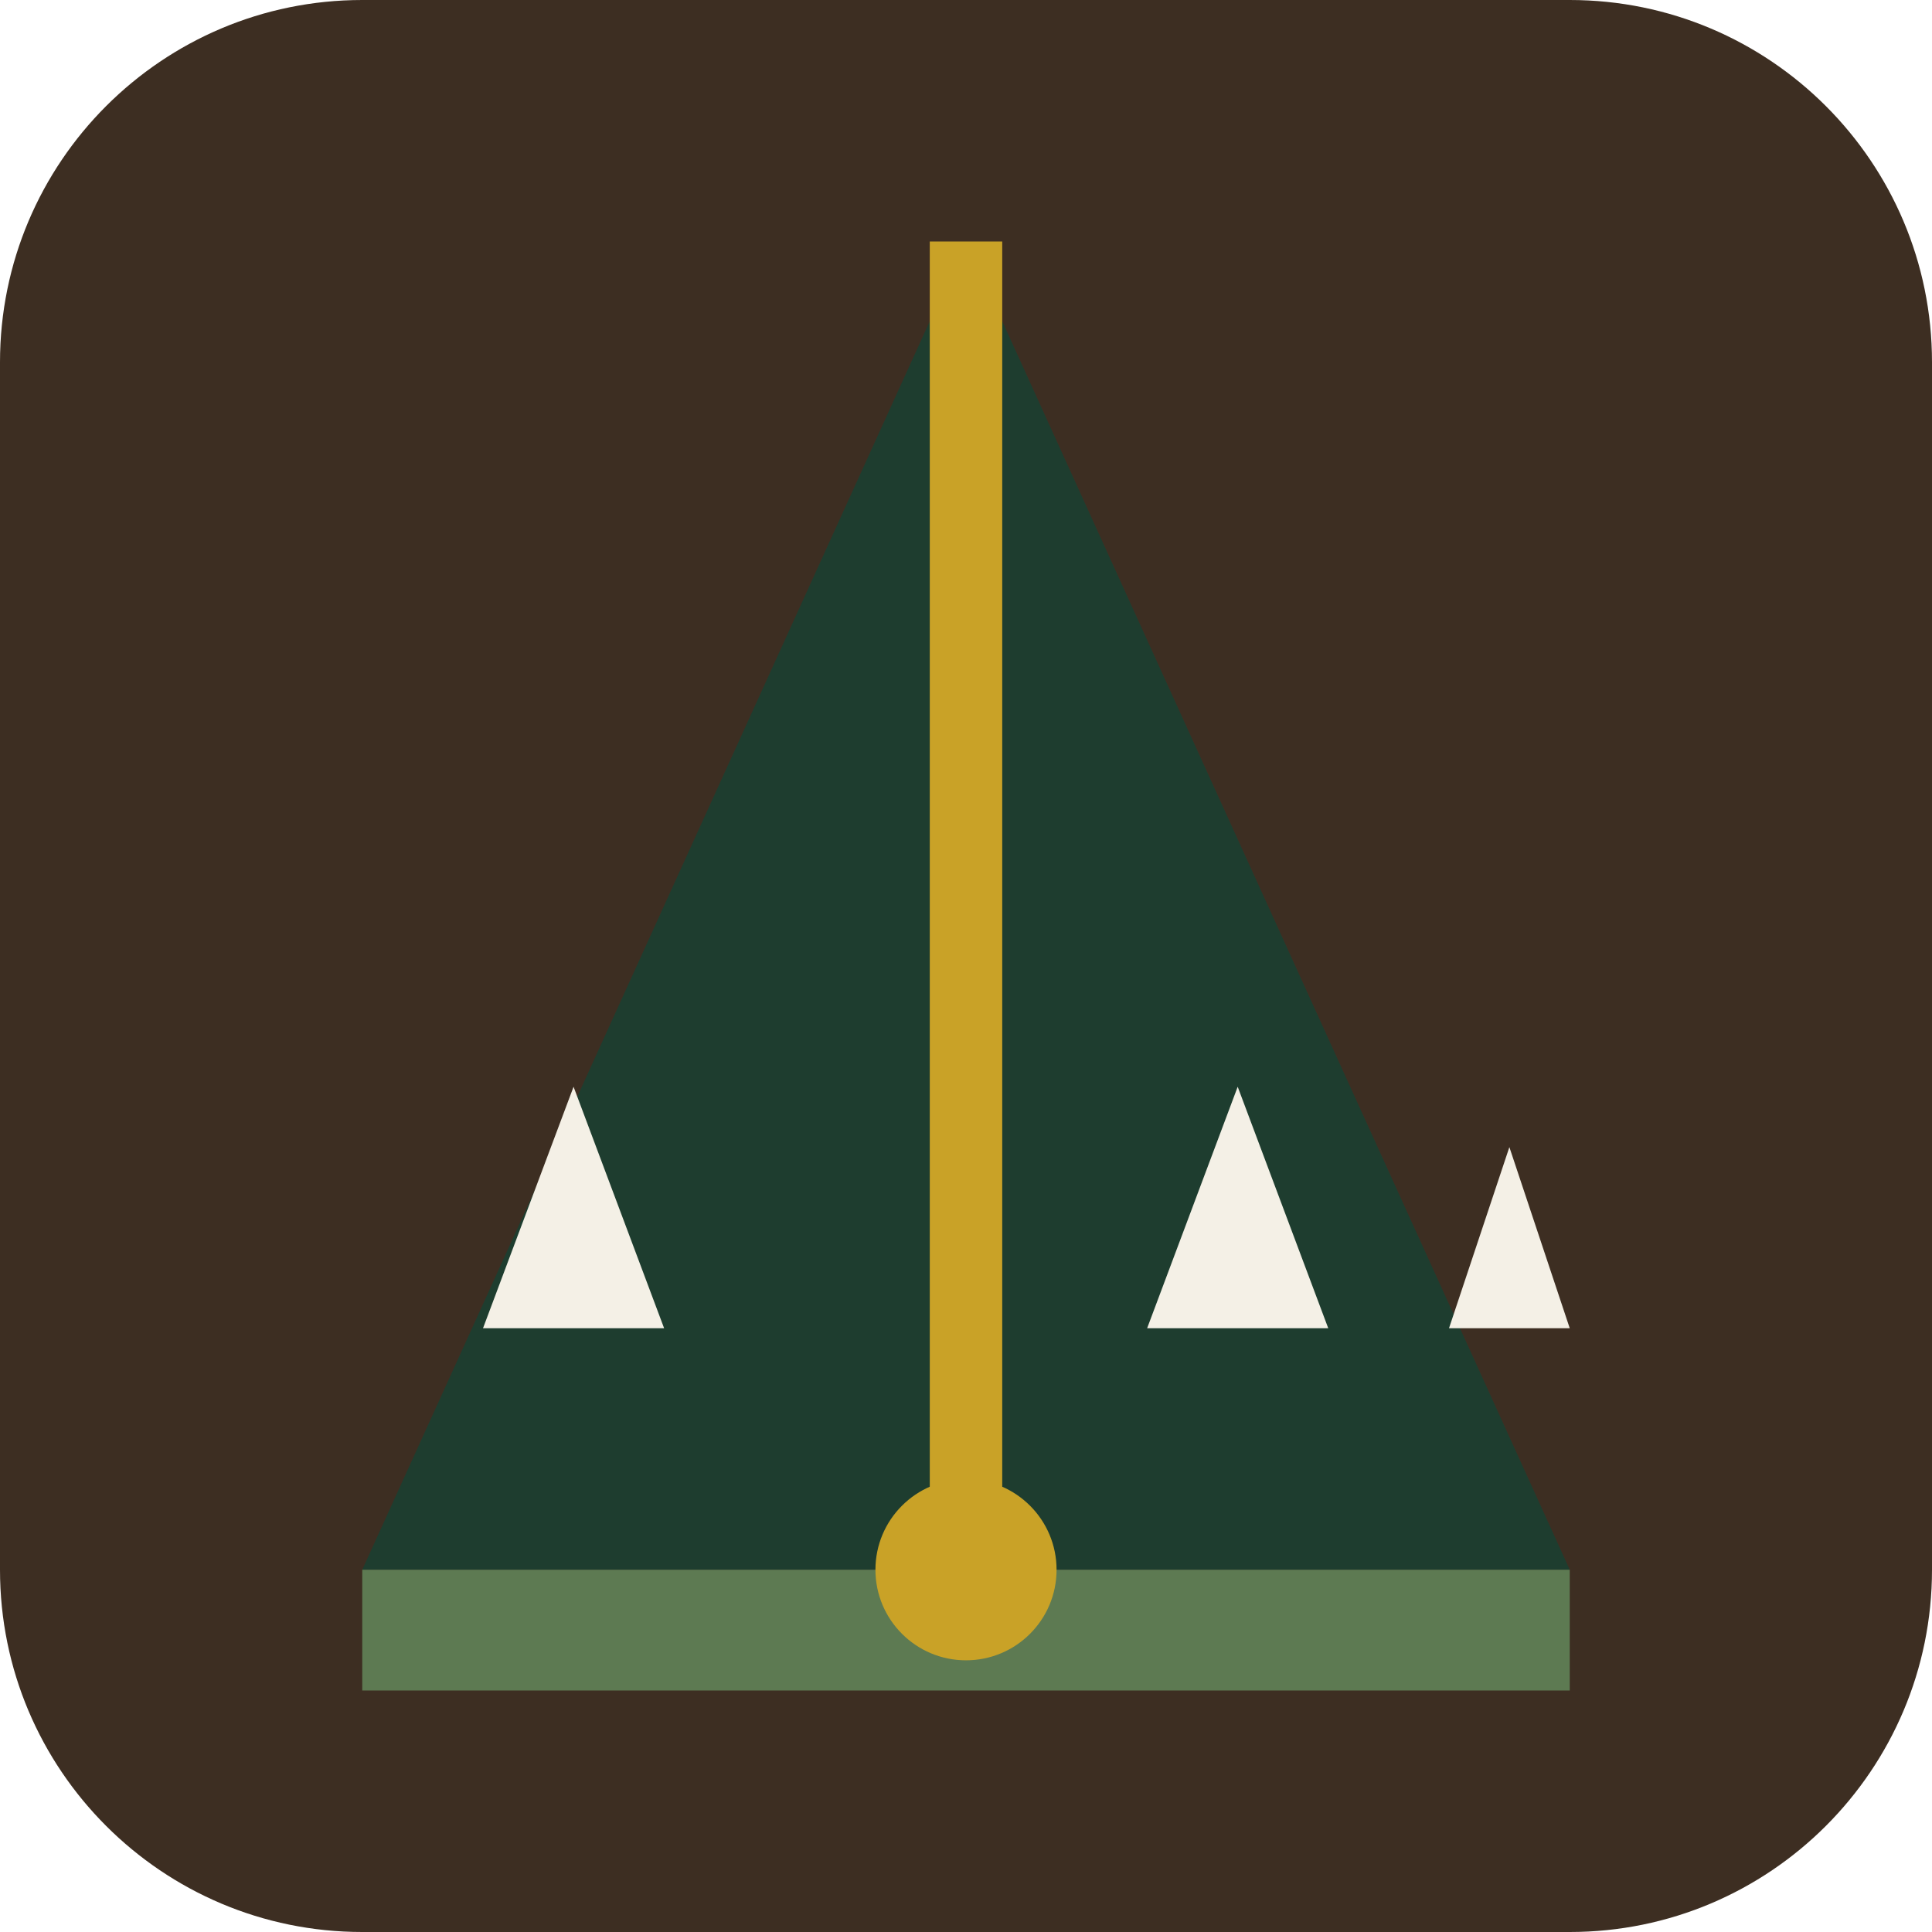
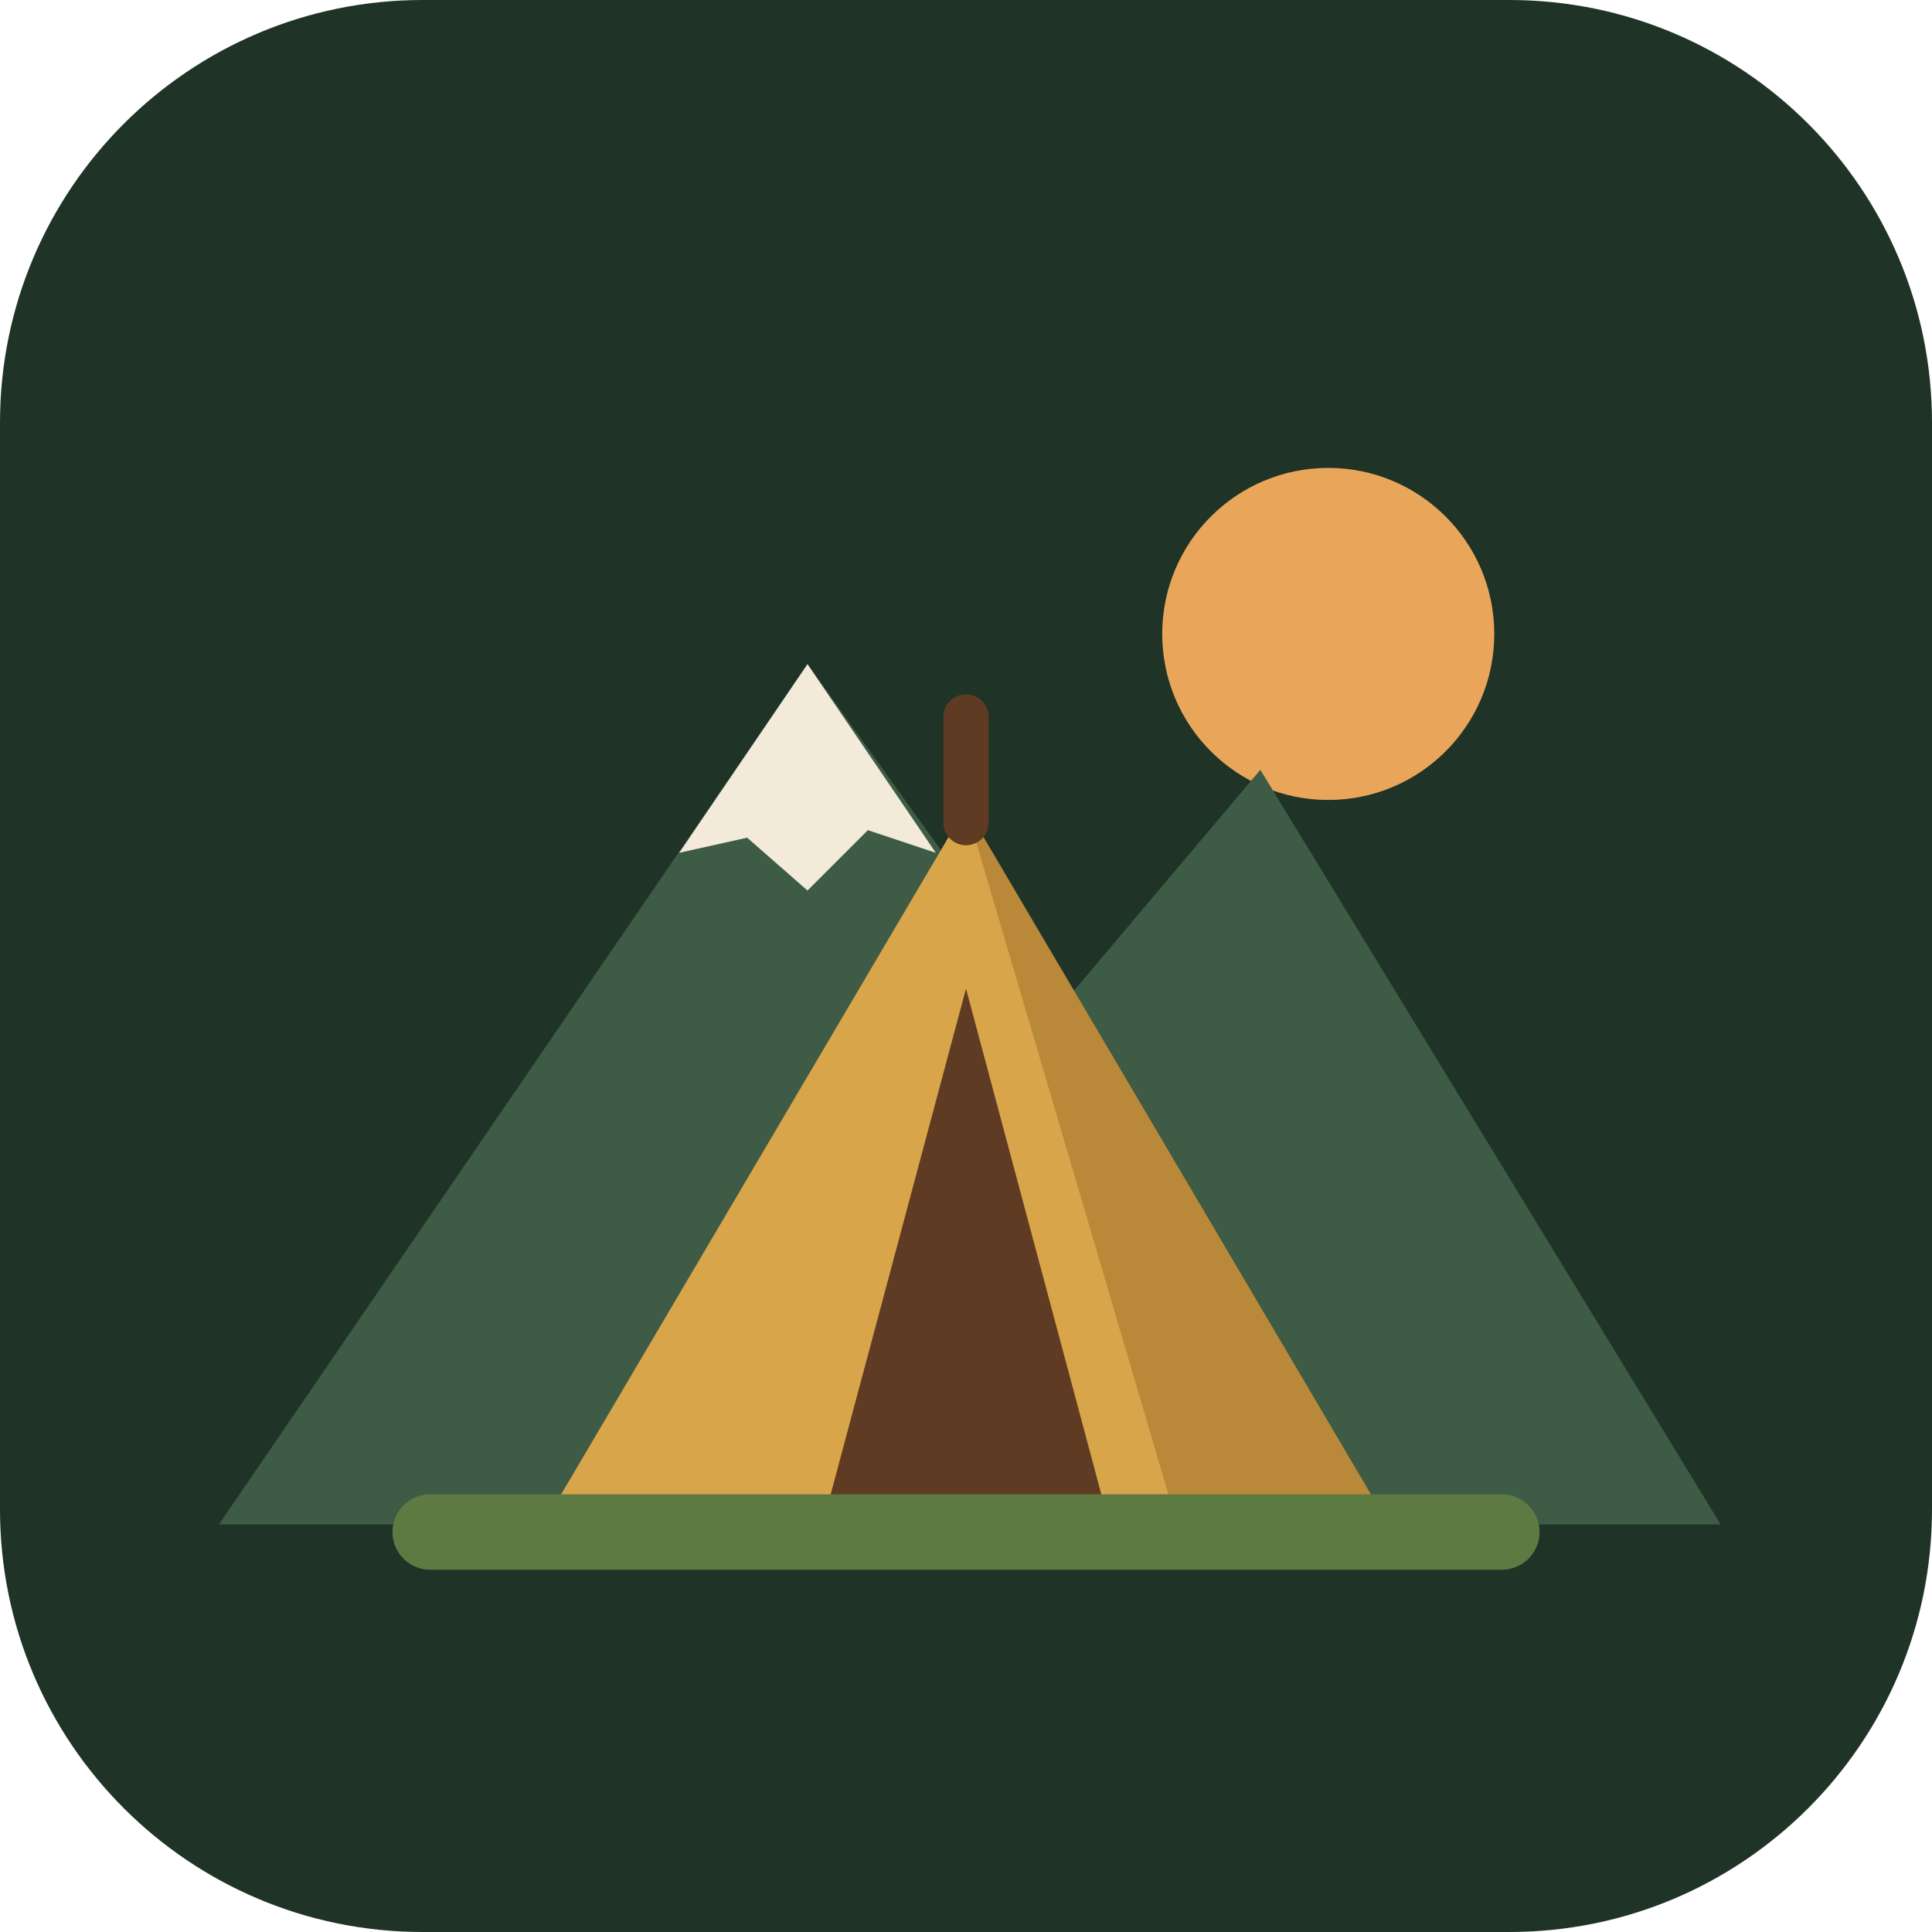
- <svg xmlns="http://www.w3.org/2000/svg" viewBox="0 0 32 32" fill="none">
-   <rect width="32" height="32" rx="6" fill="#3d2e22" />
-   <path fill="#1e3d2f" d="M16 4 26 26H6L16 4Z" />
-   <path stroke="#c9a227" stroke-width="1.2" d="M16 4v22" />
-   <path fill="#5d7a52" d="M6 26h20v2H6z" />
-   <path fill="#f4f0e6" d="M8 22h3l-1.5-4-1.5 4zm11 0h3l-1.5-4-1.5 4zm5 0h2l-1-3-1 3z" />
-   <circle cx="16" cy="26" r="1.5" fill="#c9a227" />
+ <svg xmlns="http://www.w3.org/2000/svg" viewBox="0 0 512 512" width="512" height="512">
+   <rect width="512" height="512" rx="112" fill="#1f3326" />
+   <circle cx="352" cy="168" r="44" fill="#e9a65a" />
+   <path fill="#3d5b45" d="M58 404 214 176l66 92 54-64 122 200z" />
+   <path fill="#f3ead9" d="m214 176 34 50-18-6-16 16-16-14-18 4z" />
+   <path fill="#d9a54a" d="M256 214 144 404h224z" />
+   <path fill="#9a6b26" opacity=".5" d="M256 214 368 404h-56z" />
+   <path fill="#5e3b22" d="m256 262-38 142h76z" />
+   <path stroke="#5e3b22" stroke-width="12" stroke-linecap="round" d="M256 190v28" />
+   <rect x="104" y="396" width="304" height="20" rx="10" fill="#5d7a43" />
</svg>
